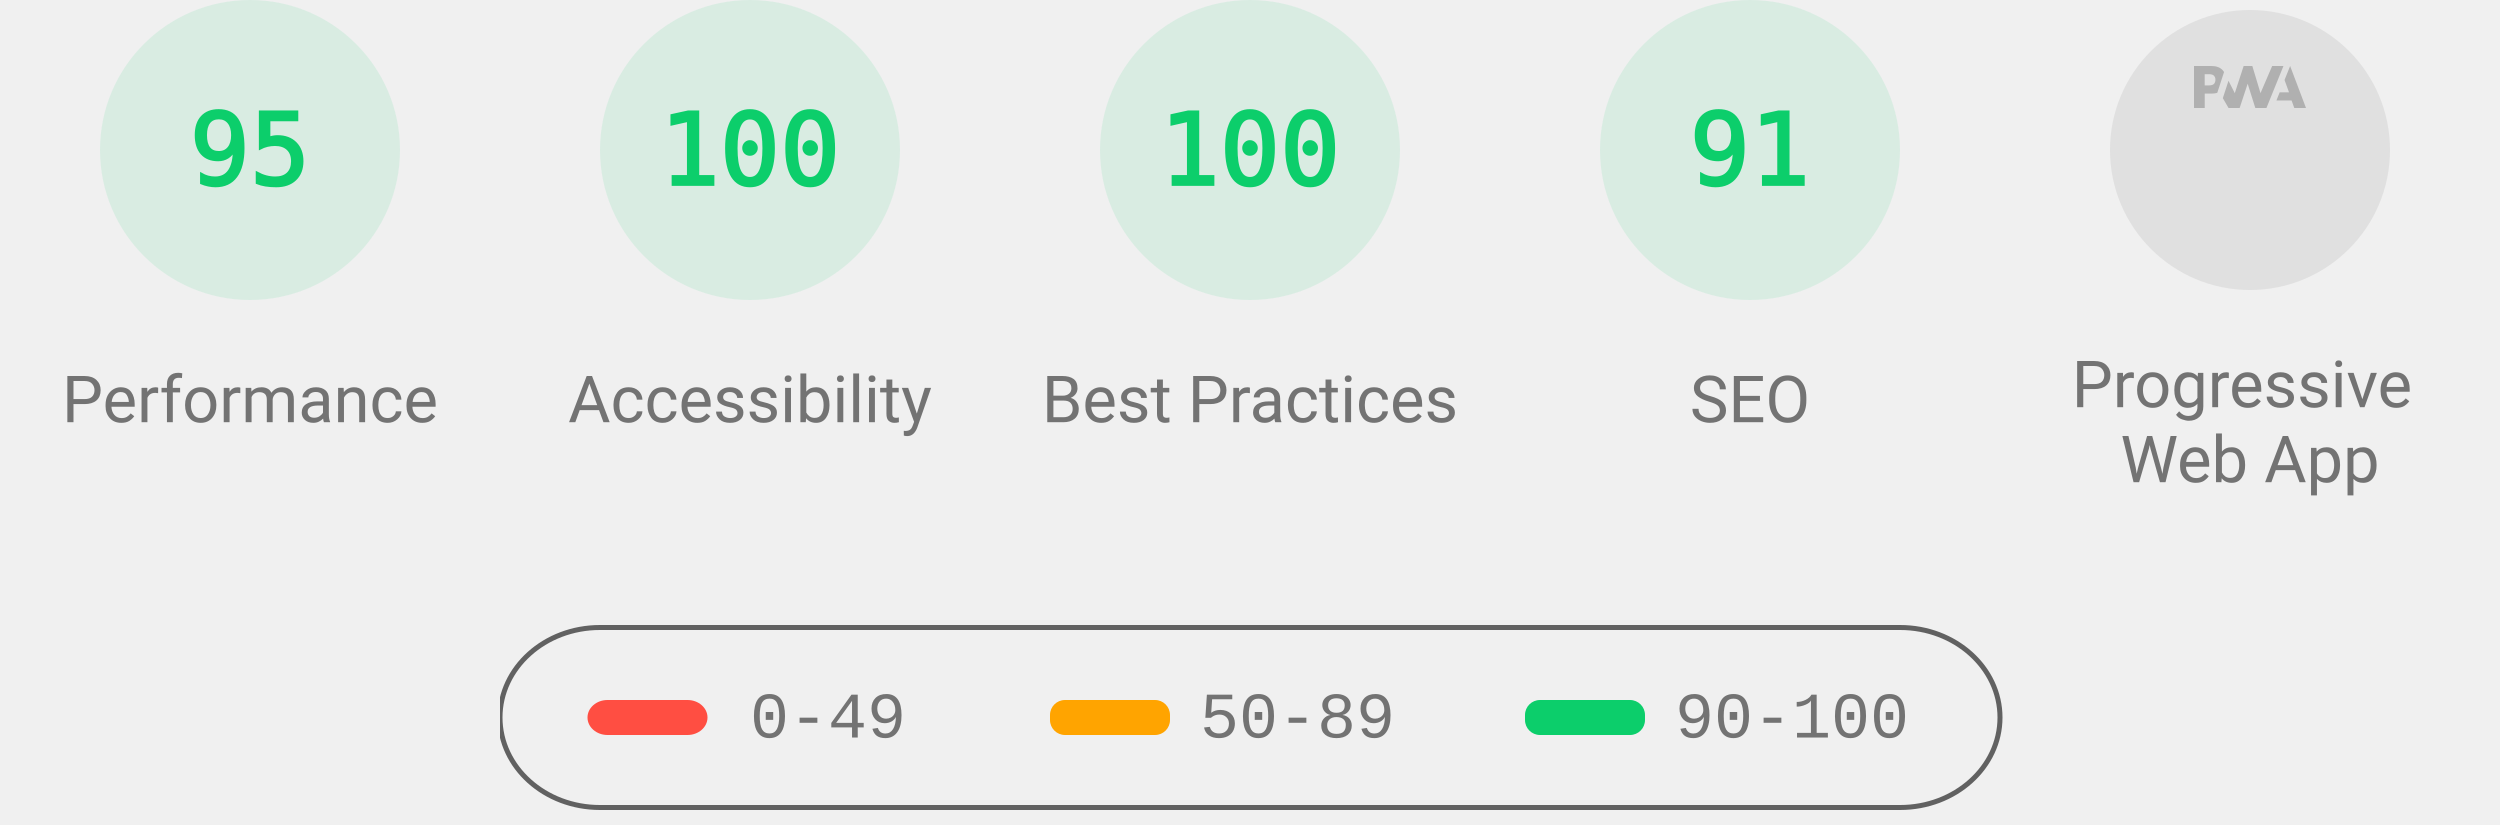
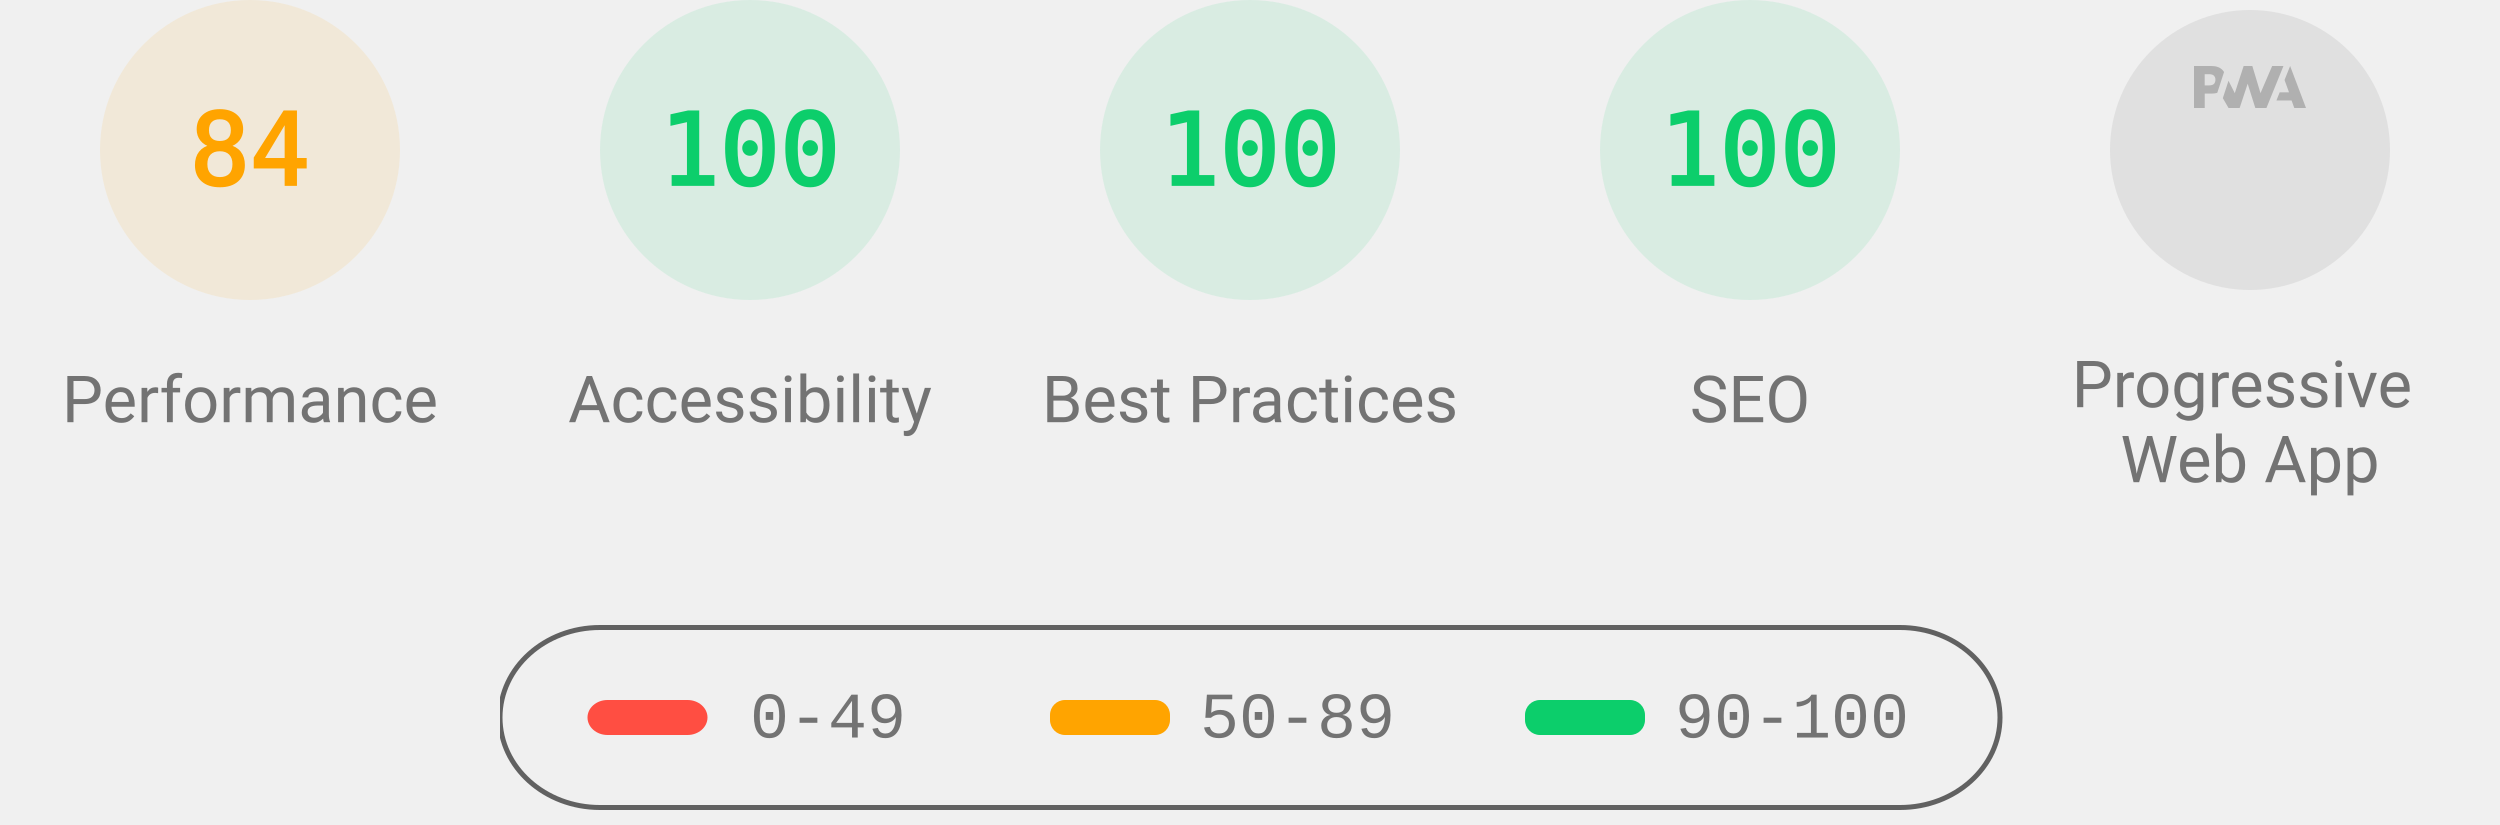
<svg xmlns="http://www.w3.org/2000/svg" class="theme--agnostic" fill="none" width="1000" height="330">
  <style>
			.gauge-base {
				opacity: 0.1
			}

			.gauge-arc {
				fill: none;
				animation-delay: 250ms;
				stroke-linecap: round;
				transform: rotate(-90deg);
				transform-origin: 100px 60px;
				animation: load-gauge 1s ease forwards
			}

			.guage-text {
				font-size: 40px;
				font-family: monospace;
				text-align: center
			}

			.guage-red {
				color: #ff4e42;
				fill: #ff4e42;
				stroke: #ff4e42
			}
			.guage-orange {
				color: #ffa400;
				fill: #ffa400;
				stroke: #ffa400
			}
			.guage-green {
				color: #0cce6b;
				fill: #0cce6b;
				stroke: #0cce6b
			}
			.theme--agnostic .guage-undefined {
				color: #5c5c5c;
				fill: #5c5c5c;
				stroke: #5c5c5c
			}
			.theme--light .guage-undefined {
				color: #1e1e1e;
				fill: #1e1e1e;
				stroke: #1e1e1e
			}
			.theme--dark .guage-undefined {
				color: #f5f5f5;
				fill: #f5f5f5;
				stroke: #f5f5f5
			}

			.guage-title {
				stroke: none;
				font-size: 26px;
				line-height: 26px;
				font-family: Roboto, Halvetica, Arial, sans-serif
			}
			.metric.guage-title {
				font-family: 'Courier New', Courier, monospace
			}
			.theme--agnostic .guage-title {
				color: #737373;
				fill: #737373
			}
			.theme--light .guage-title {
				color: #212121;
				fill: #212121
			}
			.theme--dark .guage-title {
				color: #f5f5f5;
				fill: #f5f5f5
			}

			@keyframes load-gauge {
				from {
					stroke-dasharray: 0 352.858
				}
			}
			.lh-gauge--pwa__disc {
				fill: #e0e0e0
			}
			.lh-gauge--pwa__logo {
				position: relative;
				fill: #b0b0b0
			}
			.lh-gauge--pwa__invisible {
				display: none
			}
			.lh-gauge--pwa__visible {
				display: inline
			}
			.guage-invisible {
				display: none
			}
			.lh-gauge--pwa__logo--primary-color {
				fill: #304ffe
			}
			.theme--agnostic .lh-gauge--pwa__logo--secondary-color {
				fill: #787878
			}
			.theme--light .lh-gauge--pwa__logo--secondary-color {
				fill: #3d3d3d
			}
			.theme--dark .lh-gauge--pwa__logo--secondary-color {
				fill: #d8b6b6
			}
			.theme--light #svg_2 {
				stroke: #00000022
			}
			.theme--agnostic #svg_2 {
				stroke: #616161
			}
			.theme--light #svg_2 {
				stroke: #00000022
			}
			.theme--dark #svg_2 {
				stroke: #f5f5f566
			}
		</style>
-   <svg class="guage-div guage-perf guage-green" viewBox="0 0 200 200" width="200" height="200" x="0" y="0">
-     <circle class="gauge-base" r="56" cx="100" cy="60" stroke-width="8" />
-     <circle class="gauge-arc guage-arc-1" r="56" cx="100" cy="60" stroke-width="8" style="stroke-dasharray: 334.265, 351.858;" />
-     <text class="guage-text" x="100px" y="60px" alignment-baseline="central" dominant-baseline="central" text-anchor="middle">95</text>
+   <svg class="guage-div guage-perf guage-orange" viewBox="0 0 200 200" width="200" height="200" x="0" y="0">
+     <circle class="gauge-base" r="56" cx="100" cy="60" stroke-width="8" />
+     <circle class="gauge-arc guage-arc-1" r="56" cx="100" cy="60" stroke-width="8" style="stroke-dasharray: 295.561, 351.858;" />
+     <text class="guage-text" x="100px" y="60px" alignment-baseline="central" dominant-baseline="central" text-anchor="middle">84</text>
    <text class="guage-title" x="100px" y="160px" alignment-baseline="central" dominant-baseline="central" text-anchor="middle">Performance</text>
  </svg>
  <svg class="guage-div guage-acc guage-green" viewBox="0 0 200 200" width="200" height="200" x="200" y="0">
    <circle class="gauge-base" r="56" cx="100" cy="60" stroke-width="8" />
    <circle class="gauge-arc guage-arc-2" r="56" cx="100" cy="60" stroke-width="8" style="stroke-dasharray: 351.858, 351.858;" />
    <text class="guage-text" x="100px" y="60px" alignment-baseline="central" dominant-baseline="central" text-anchor="middle">100</text>
    <text class="guage-title" x="100px" y="160px" alignment-baseline="central" dominant-baseline="central" text-anchor="middle">Accessibility</text>
  </svg>
  <svg class="guage-div guage-best guage-green" viewBox="0 0 200 200" width="200" height="200" x="400" y="0">
    <circle class="gauge-base" r="56" cx="100" cy="60" stroke-width="8" />
    <circle class="gauge-arc guage-arc-3" r="56" cx="100" cy="60" stroke-width="8" style="stroke-dasharray: 351.858, 351.858;" />
    <text class="guage-text" x="100px" y="60px" alignment-baseline="central" dominant-baseline="central" text-anchor="middle">100</text>
    <text class="guage-title" x="100px" y="160px" alignment-baseline="central" dominant-baseline="central" text-anchor="middle">Best Practices</text>
  </svg>
  <svg class="guage-div guage-seo guage-green" viewBox="0 0 200 200" width="200" height="200" x="600" y="0">
    <circle class="gauge-base" r="56" cx="100" cy="60" stroke-width="8" />
-     <circle class="gauge-arc guage-arc-4" r="56" cx="100" cy="60" stroke-width="8" style="stroke-dasharray: 320.191, 351.858;" />
-     <text class="guage-text" x="100px" y="60px" alignment-baseline="central" dominant-baseline="central" text-anchor="middle">91</text>
+     <circle class="gauge-arc guage-arc-4" r="56" cx="100" cy="60" stroke-width="8" style="stroke-dasharray: 351.858, 351.858;" />
+     <text class="guage-text" x="100px" y="60px" alignment-baseline="central" dominant-baseline="central" text-anchor="middle">100</text>
    <text class="guage-title" x="100px" y="160px" alignment-baseline="central" dominant-baseline="central" text-anchor="middle">SEO</text>
  </svg>
  <svg class="guage-div guage-pwa " viewBox="0 0 200 200" width="200" height="200" x="800" y="0">
    <svg viewBox="0 0 60 60" width="112" height="112" x="44" y="4">
      <defs>
        <linearGradient id="lh-gauge--pwa__check-circle__gradient-0" x1="50%" y1="0%" x2="50%" y2="100%">
          <stop stop-color="#00C852" offset="0%" />
          <stop stop-color="#009688" offset="100%" />
        </linearGradient>
        <linearGradient id="lh-gauge--pwa__installable__shadow-gradient-0" x1="76.056%" x2="24.111%" y1="82.995%" y2="24.735%">
          <stop stop-color="#A5D6A7" offset="0%" />
          <stop stop-color="#80CBC4" offset="100%" />
        </linearGradient>
        <linearGradient id="lh-gauge--pwa__fast-reliable__shadow-gradient-0" x1="76.056%" y1="82.995%" x2="25.678%" y2="26.493%">
          <stop stop-color="#64B5F6" offset="0%" />
          <stop stop-color="#2979FF" offset="100%" />
        </linearGradient>
        <g id="lh-gauge--pwa__fast-reliable-badge-0">
          <circle fill="#FFFFFF" cx="10" cy="10" r="10" />
          <path fill="#304FFE" d="M10 3.58l5.25 2.34v3.5c0 3.23-2.24 6.26-5.25 7-3.01-.74-5.25-3.77-5.25-7v-3.5L10 3.58zm-.47 10.74l2.76-4.83.03-.07c.04-.08 0-.24-.22-.24h-1.64l.47-3.26h-.47l-2.7 4.77c-.02.01.05-.1-.04.05-.09.16-.1.31.18.31h1.63l-.47 3.27h.47z" />
        </g>
        <g id="lh-gauge--pwa__installable-badge-0">
          <circle fill="#FFFFFF" cx="10" cy="10" r="10" />
          <path fill="#009688" d="M10 4.167A5.835 5.835 0 0 0 4.167 10 5.835 5.835 0 0 0 10 15.833 5.835 5.835 0 0 0 15.833 10 5.835 5.835 0 0 0 10 4.167zm2.917 6.416h-2.334v2.334H9.417v-2.334H7.083V9.417h2.334V7.083h1.166v2.334h2.334v1.166z" />
        </g>
      </defs>
      <g stroke="none" fill-rule="nonzero">
        <circle class="lh-gauge--pwa__disc" cx="30" cy="30" r="30" />
        <g class="lh-gauge--pwa__logo">
          <path d="M35.66 19.39l.7-1.75h2L37.4 15 38.6 12l3.4 9h-2.51l-.58-1.61z" />
          <path d="M33.52 21l3.65-9h-2.42l-2.5 5.82L30.5 12h-1.86l-1.9 5.82-1.35-2.65-1.21 3.72L25.4 21h2.38l1.72-5.2 1.64 5.2z" />
          <path fill-rule="nonzero" d="M20.3 17.91h1.48c.45 0 .85-.05 1.2-.15l.39-1.18 1.07-3.3a2.64 2.64 0 0 0-.28-.37c-.55-.6-1.36-.91-2.42-.91H18v9h2.3V17.9zm1.96-3.84c.22.22.33.5.33.87 0 .36-.1.65-.29.87-.2.23-.59.35-1.15.35h-.86v-2.41h.87c.52 0 .89.1 1.1.32z" />
        </g>
        <rect class="lh-gauge--pwa__component lh-gauge--pwa__na-line lh-gauge--pwa__invisible" fill="#FFFFFF" x="20" y="32" width="20" height="4" rx="2" />
        <g class="lh-gauge--pwa__component lh-gauge--pwa__fast-reliable-badge lh-gauge--pwa__invisible" transform="translate(20, 29)">
          <path fill="url(#lh-gauge--pwa__fast-reliable__shadow-gradient-0)" d="M33.63 19.49A30 30 0 0 1 16.2 30.36L3 17.14 17.14 3l16.49 16.49z" />
          <use href="#lh-gauge--pwa__fast-reliable-badge-0" />
        </g>
        <g class="lh-gauge--pwa__component lh-gauge--pwa__installable-badge lh-gauge--pwa__invisible" transform="translate(20, 29)">
          <path fill="url(#lh-gauge--pwa__installable__shadow-gradient-0)" d="M33.629 19.487c-4.272 5.453-10.391 9.39-17.415 10.869L3 17.142 17.142 3 33.63 19.487z" />
          <use href="#lh-gauge--pwa__installable-badge-0" />
        </g>
        <g class="lh-gauge--pwa__component lh-gauge--pwa__fast-reliable-installable-badges lh-gauge--pwa__invisible">
          <g transform="translate(8, 29)">
            <path fill="url(#lh-gauge--pwa__fast-reliable__shadow-gradient-0)" d="M16.321 30.463L3 17.143 17.142 3l22.365 22.365A29.864 29.864 0 0 1 22 31c-1.942 0-3.84-.184-5.679-.537z" />
            <use href="#lh-gauge--pwa__fast-reliable-badge-0" />
          </g>
          <g transform="translate(32, 29)">
            <path fill="url(#lh-gauge--pwa__installable__shadow-gradient-0)" d="M25.982 11.84a30.107 30.107 0 0 1-13.08 15.203L3 17.143 17.142 3l8.84 8.84z" />
            <use href="#lh-gauge--pwa__installable-badge-0" />
          </g>
        </g>
        <g class="lh-gauge--pwa__component lh-gauge--pwa__check-circle lh-gauge--pwa__invisible" transform="translate(18, 28)">
          <circle fill="#FFFFFF" cx="12" cy="12" r="12" />
          <path fill="url(#lh-gauge--pwa__check-circle__gradient-0)" d="M12 2a10 10 0 1 0 0 20 10 10 0 0 0 0-20zm-2 15l-5-5 1.41-1.41L10 14.17l7.59-7.59L19 8l-9 9z" />
        </g>
      </g>
    </svg>
    <text class="guage-title" y="160px" alignment-baseline="central" dominant-baseline="central" text-anchor="middle">
      <tspan x="100px" dy="-6px">Progressive</tspan>
      <tspan x="100px" dy="30px">Web App</tspan>
    </text>
  </svg>
  <svg width="604" height="76" x="200" y="250">
    <g>
      <rect fill="none" id="canvas_background" height="80" width="604" y="-1" x="-1" />
      <g display="none" overflow="visible" y="0" x="0" height="100%" width="100%" id="canvasGrid">
        <rect fill="url(#gridpattern)" stroke-width="0" y="0" x="0" height="100%" width="100%" />
      </g>
    </g>
    <g>
      <rect fill-opacity="0" stroke-width="2" rx="40" id="svg_2" height="72" width="600" y="1" x="0" fill="#000000" />
      <rect stroke="#000" rx="8" id="svg_3" height="14" width="48" y="30" x="35" stroke-opacity="null" stroke-width="0" fill="#ff4e42" />
      <rect stroke="#000" rx="6" id="svg_4" height="14" width="48" y="30" x="220" stroke-opacity="null" stroke-width="0" fill="#ffa400" />
      <rect stroke="#000" rx="6" id="svg_5" height="14" width="48" y="30" x="410" stroke-opacity="null" stroke-width="0" fill="#0cce6b" />
      <text class="metric guage-title" xml:space="preserve" text-anchor="start" font-size="26" id="svg_6" y="45" x="100" stroke-opacity="null" stroke-width="0" stroke="#000">0-49</text>
      <text class="metric guage-title" xml:space="preserve" text-anchor="start" font-size="26" id="svg_7" y="45" x="280" stroke-opacity="null" stroke-width="0" stroke="#000">50-89</text>
      <text class="metric guage-title" xml:space="preserve" text-anchor="start" font-size="26" id="svg_8" y="45" x="470" stroke-opacity="null" stroke-width="0" stroke="#000">90-100</text>
    </g>
  </svg>
</svg>
